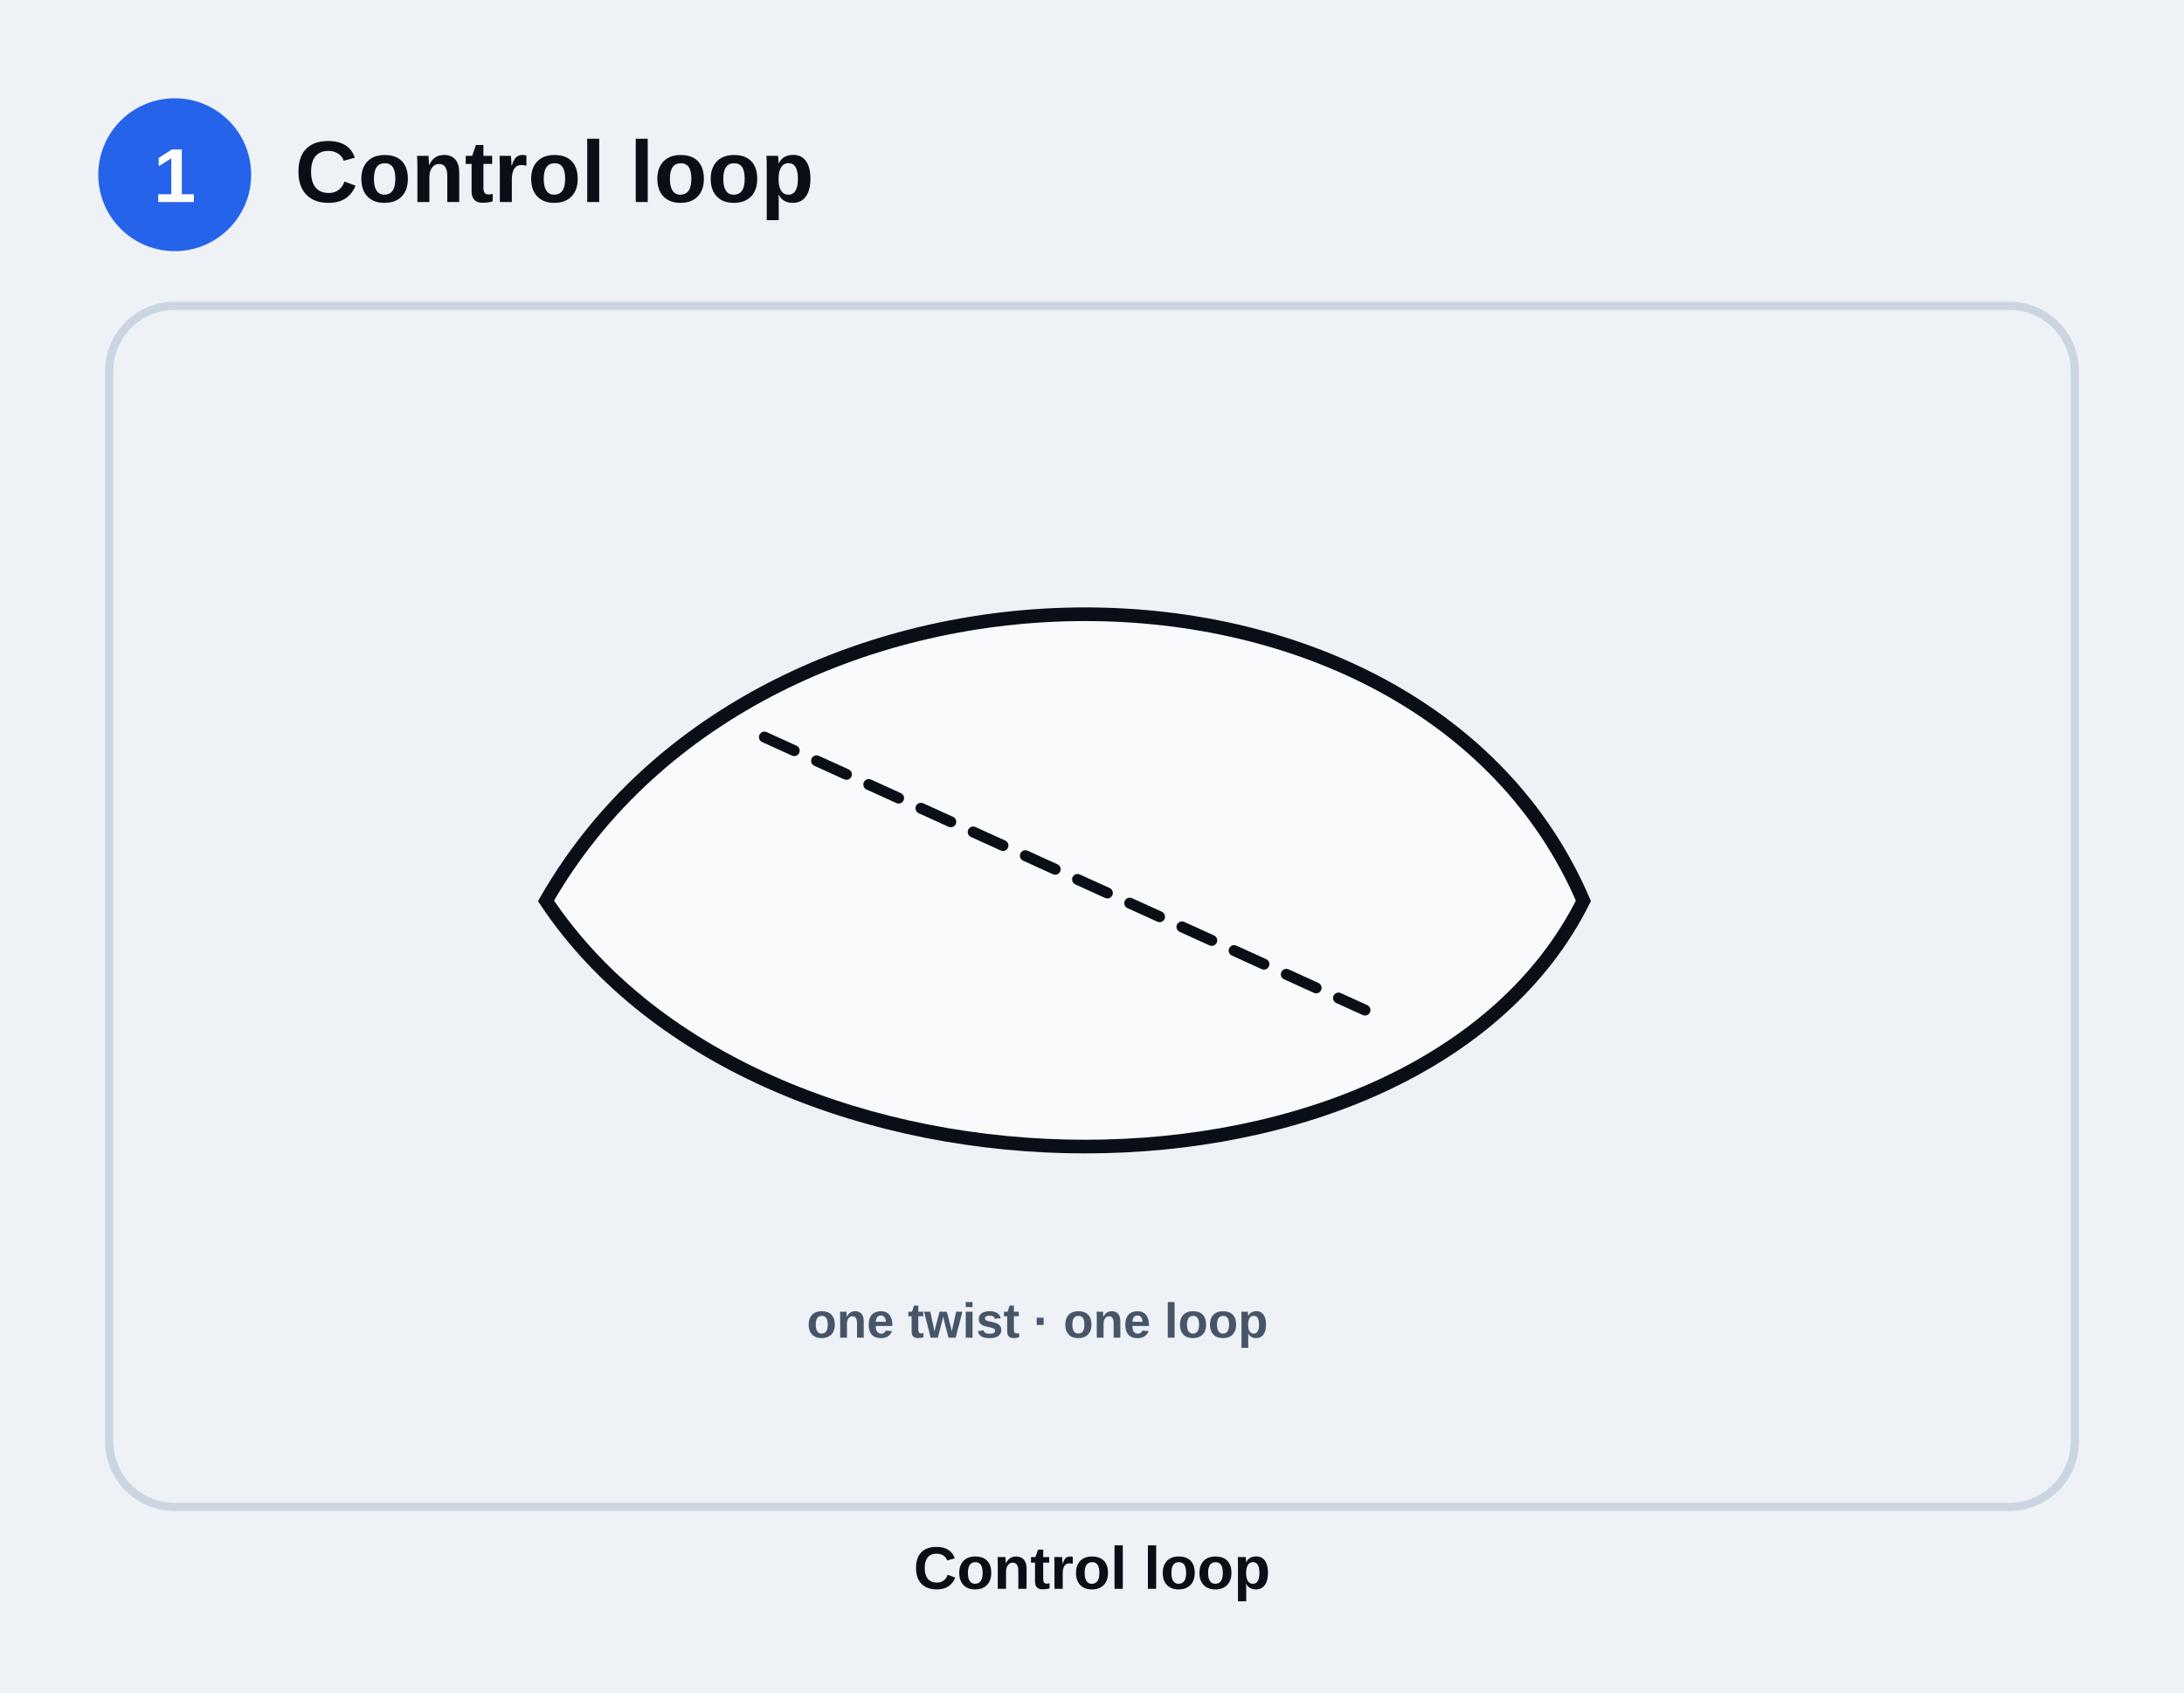
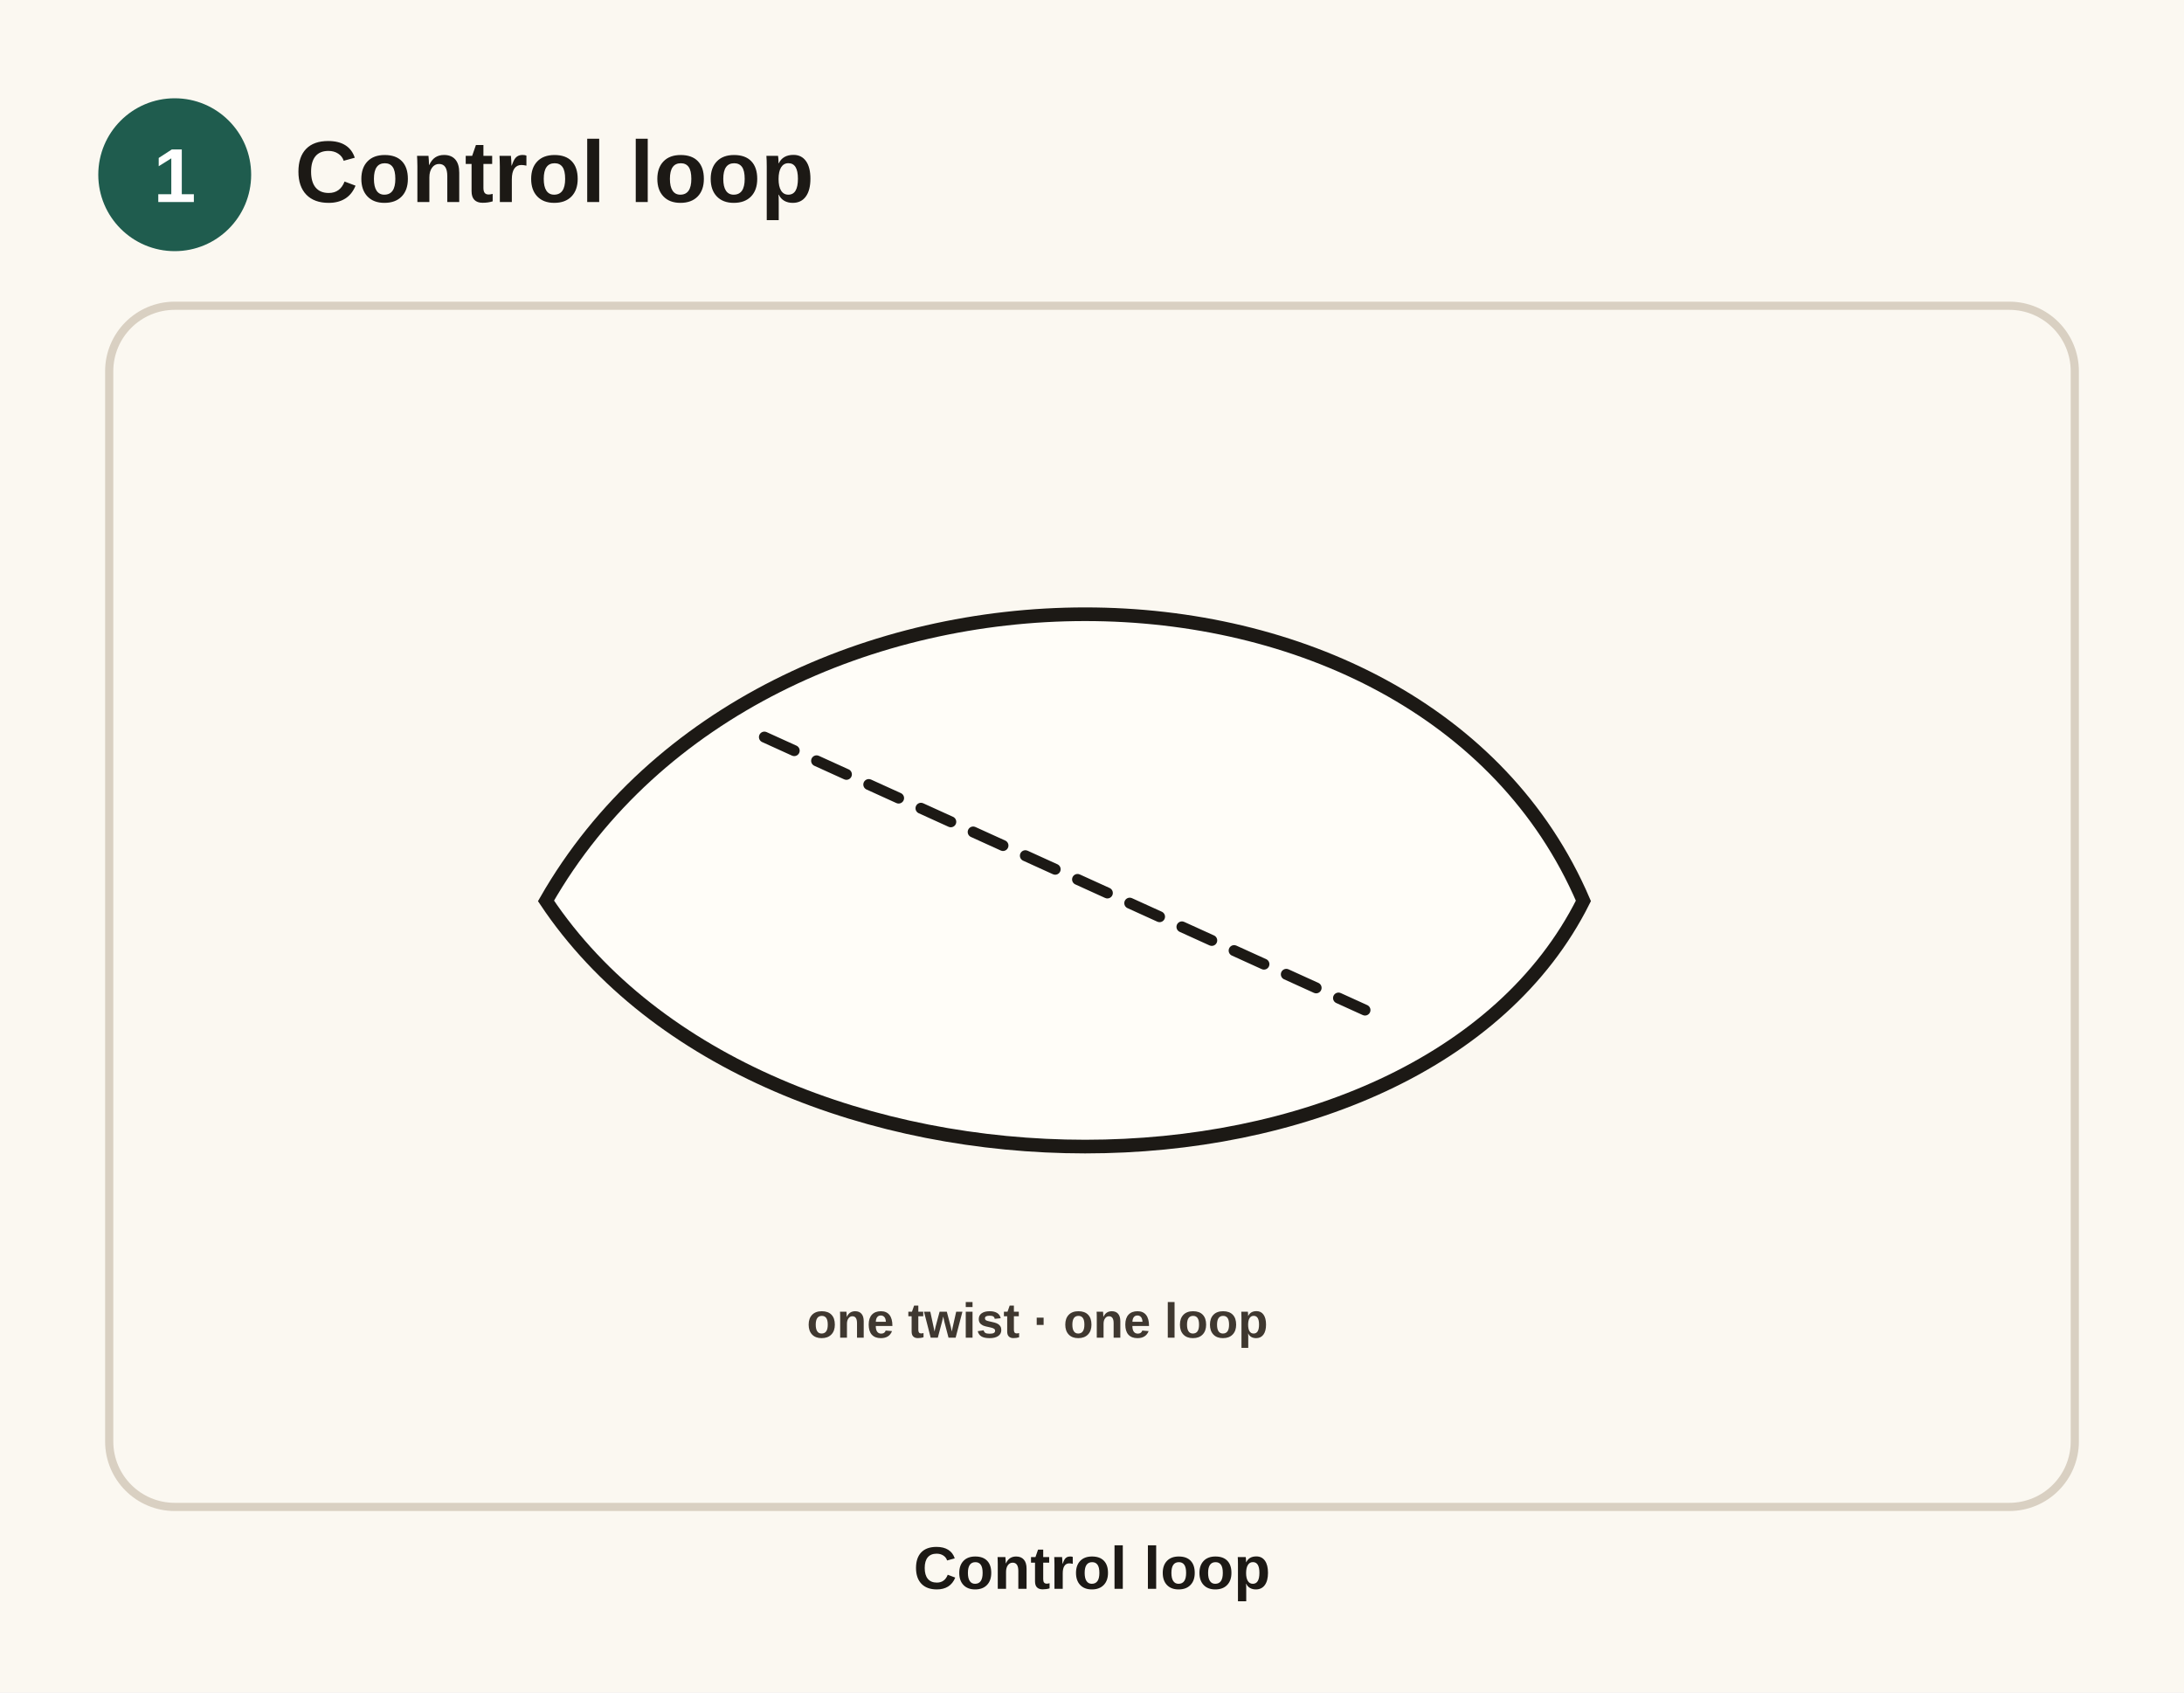
<svg xmlns="http://www.w3.org/2000/svg" width="800" height="620" viewBox="0 0 800 620" role="img">
  <defs>
    <marker id="arrow" viewBox="0 0 10 10" refX="8" refY="5" markerWidth="8" markerHeight="8" orient="auto-start-reverse">
-       <path d="M 0 0 L 10 5 L 0 10 z" fill="#2563EB" />
+       <path d="M 0 0 L 10 5 L 0 10 z" fill="#1f5c4e" />
    </marker>
  </defs>
-   <rect width="800" height="620" fill="#EEF2F7" />
-   <circle cx="64" cy="64" r="28" fill="#2563EB" />
+   <rect width="800" height="620" fill="#fbf8f1" />
+   <circle cx="64" cy="64" r="28" fill="#1f5c4e" />
  <text x="64" y="74" text-anchor="middle" font-size="28" font-family="Arial,Helvetica,sans-serif" font-weight="700" fill="#FFFFFF">1</text>
-   <text x="108" y="74" font-size="32" font-family="Arial,Helvetica,sans-serif" font-weight="700" fill="#0A0E17">Control loop</text>
-   <rect x="40" y="112" width="720" height="440" rx="24" fill="#EEF2F7" stroke="#CBD5E1" stroke-width="3" />
+   <text x="108" y="74" font-size="32" font-family="Arial,Helvetica,sans-serif" font-weight="700" fill="#1c1915">Control loop</text>
+   <rect x="40" y="112" width="720" height="440" rx="24" fill="#fbf8f1" stroke="#d9d0c2" stroke-width="3" />
  <g transform="translate(80,150)">
-     <path d="M120 180 C200 40 440 40 500 180 C440 300 200 300 120 180 Z" fill="#F8FAFC" stroke="#0A0E17" stroke-width="5" />
-     <line x1="200" y1="120" x2="420" y2="220" stroke="#0A0E17" stroke-width="4" stroke-dasharray="12 9" stroke-linecap="round" />
-     <text x="300" y="340" text-anchor="middle" font-size="18" font-family="Arial,Helvetica,sans-serif" font-weight="600" fill="#475569">one twist · one loop</text>
+     <path d="M120 180 C200 40 440 40 500 180 C440 300 200 300 120 180 Z" fill="#fffdf8" stroke="#1c1915" stroke-width="5" />
+     <line x1="200" y1="120" x2="420" y2="220" stroke="#1c1915" stroke-width="4" stroke-dasharray="12 9" stroke-linecap="round" />
+     <text x="300" y="340" text-anchor="middle" font-size="18" font-family="Arial,Helvetica,sans-serif" font-weight="600" fill="#3f3830">one twist · one loop</text>
  </g>
-   <text x="400" y="582" text-anchor="middle" font-size="22" font-family="Arial,Helvetica,sans-serif" font-weight="700" fill="#0A0E17">Control loop</text>
+   <text x="400" y="582" text-anchor="middle" font-size="22" font-family="Arial,Helvetica,sans-serif" font-weight="700" fill="#1c1915">Control loop</text>
</svg>
